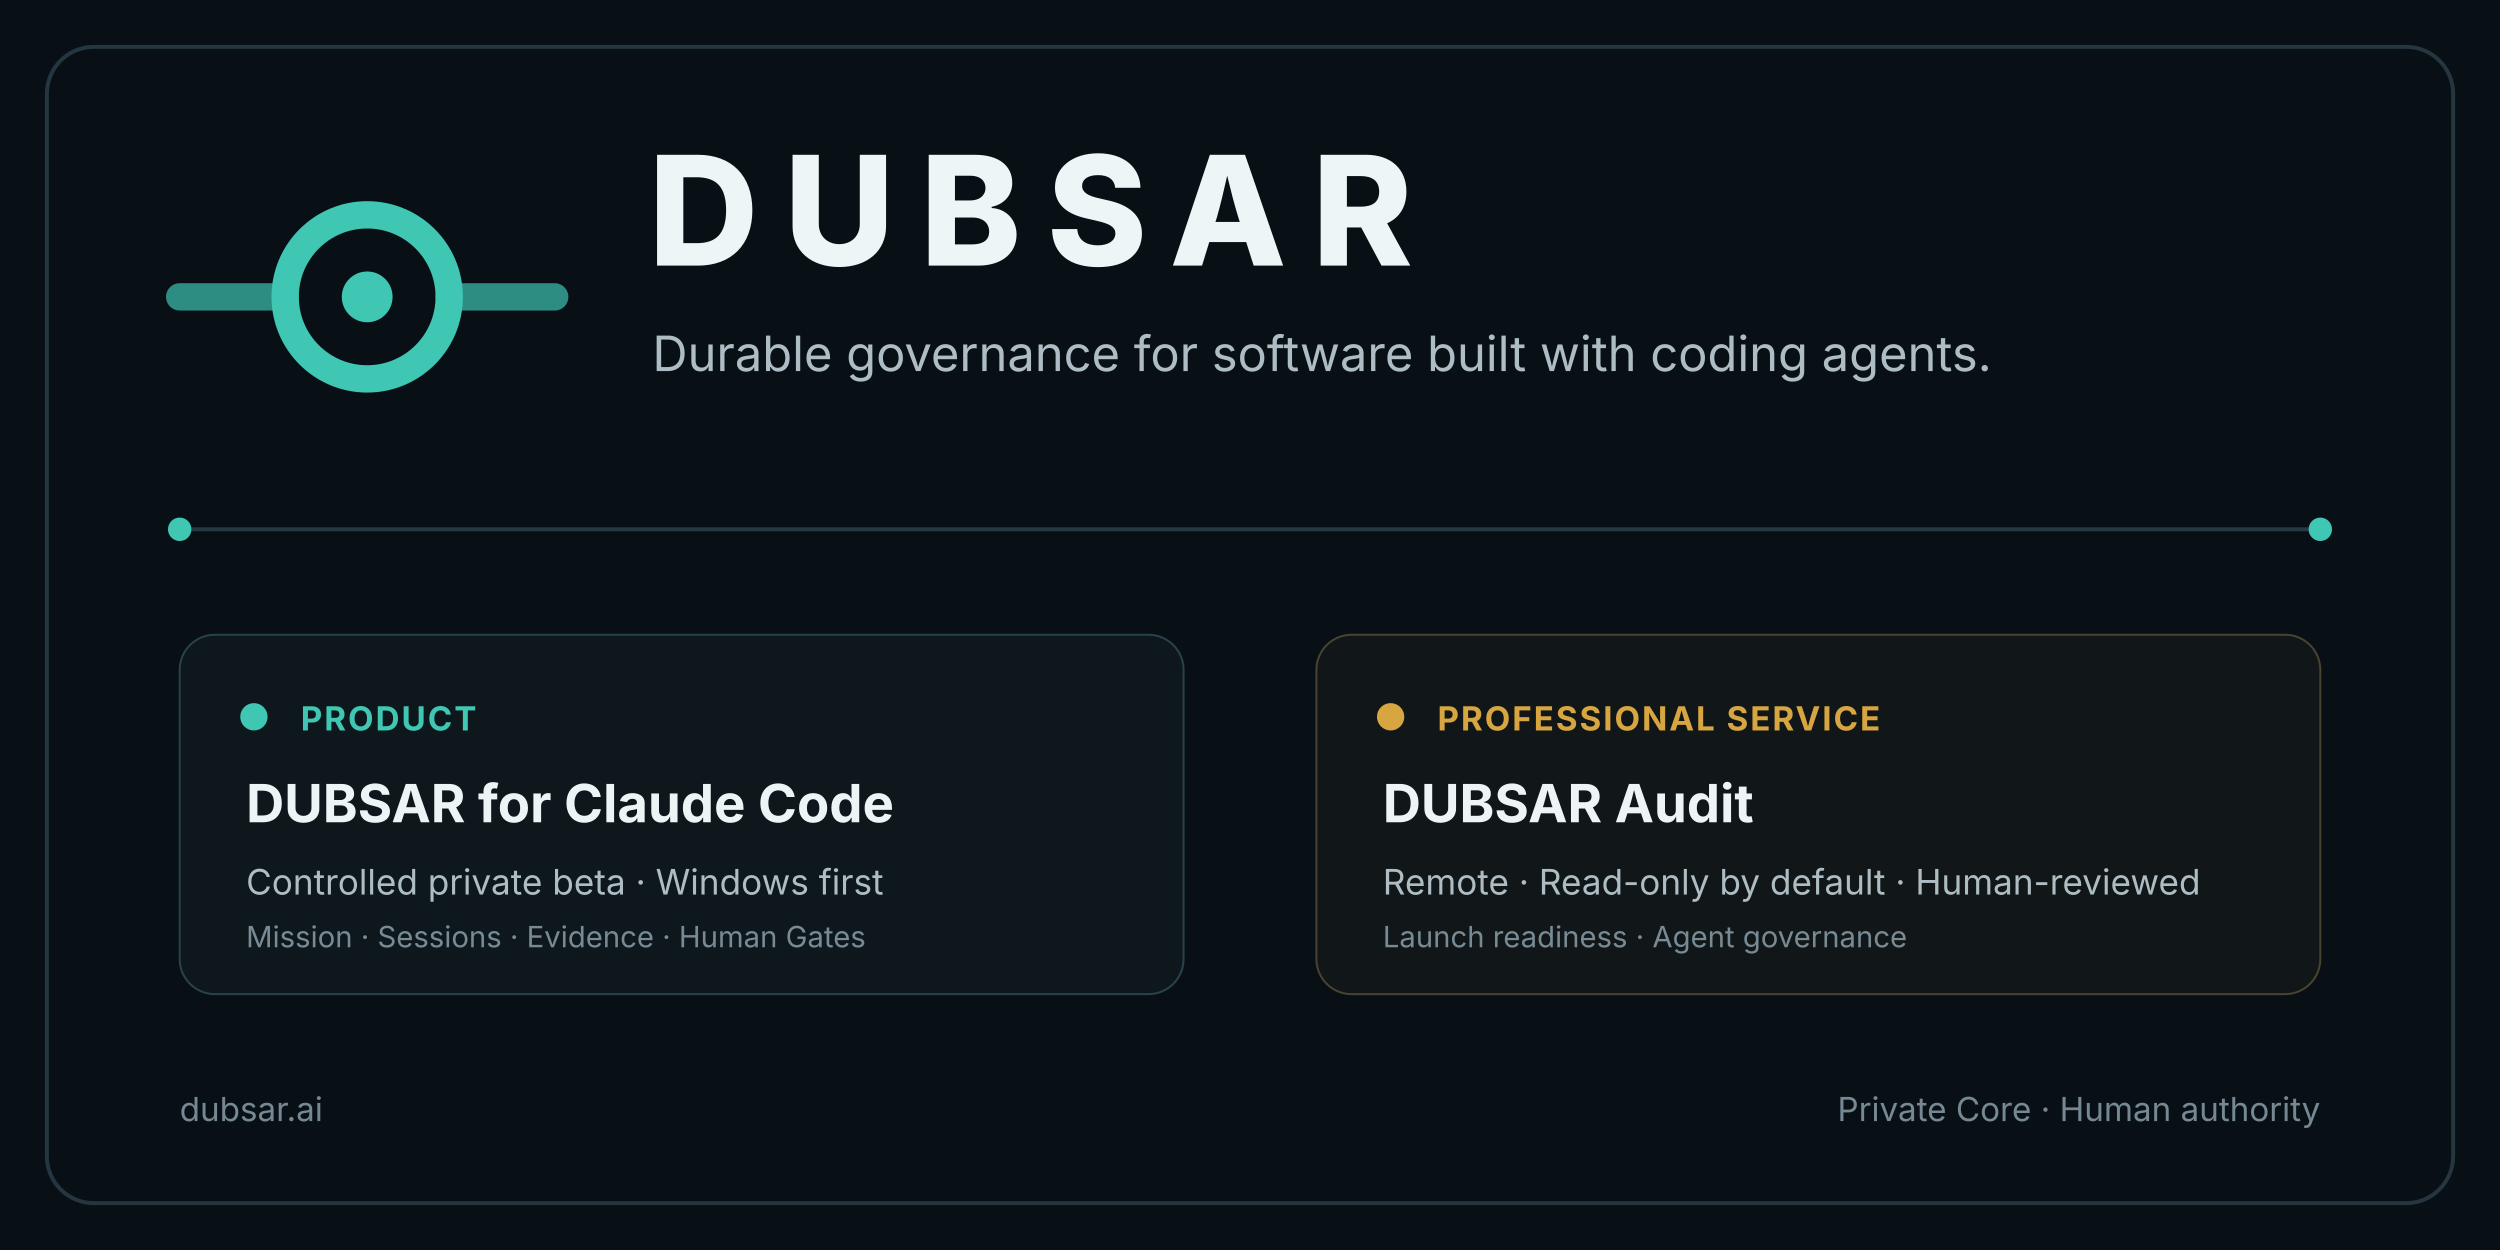
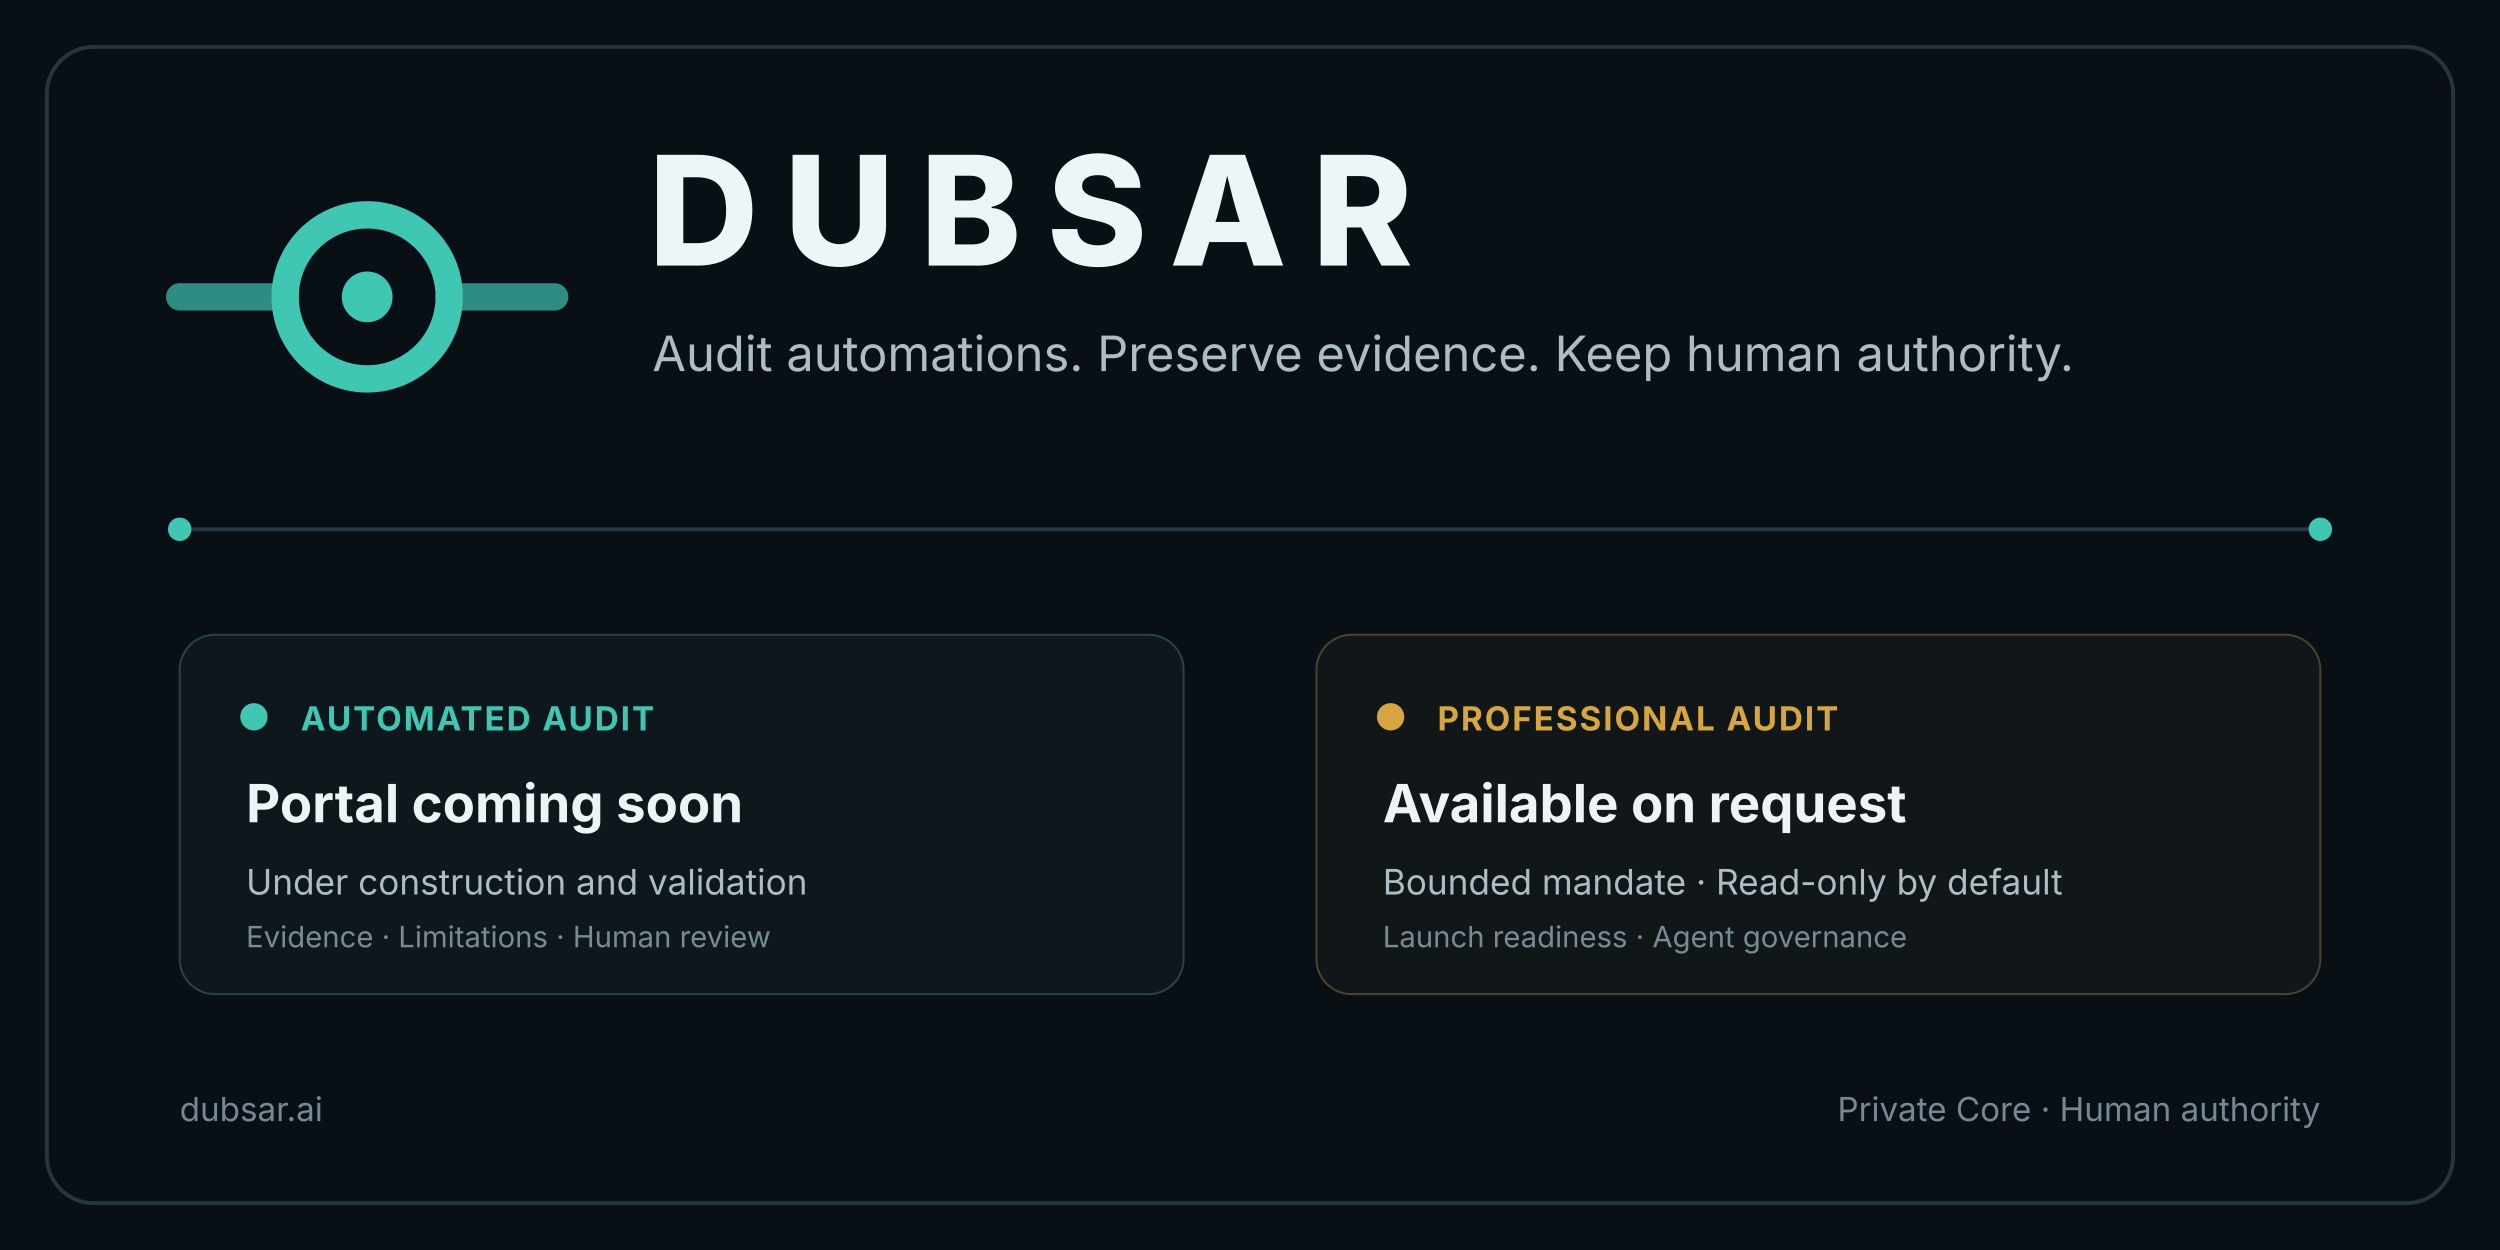
<svg xmlns="http://www.w3.org/2000/svg" viewBox="0 0 1280 640" width="1280" height="640" role="img" aria-labelledby="title desc">
  <style>text{font-family:Inter,ui-sans-serif,system-ui,-apple-system,BlinkMacSystemFont,"Segoe UI",sans-serif}</style>
  <rect width="1280" height="640" fill="#081016" />
  <rect x="24" y="24" width="1232" height="592" rx="24" fill="none" stroke="#253640" stroke-width="2" />
  <g transform="translate(92 86)">
    <path d="M0 66H54" fill="none" stroke="#3fc7b4" stroke-width="14" stroke-linecap="round" opacity=".68" />
    <path d="M138 66H192" fill="none" stroke="#3fc7b4" stroke-width="14" stroke-linecap="round" opacity=".68" />
    <circle cx="96" cy="66" r="42" fill="none" stroke="#3fc7b4" stroke-width="14" />
    <circle cx="96" cy="66" r="13" fill="#3fc7b4" />
  </g>
  <text x="332" y="136" fill="#eef5f6" font-size="78" font-weight="760" letter-spacing="13">DUBSAR</text>
-   <text x="334" y="190" fill="#aebdc4" font-size="25">Durable governance for software built with coding agents.</text>
+   <text x="334" y="190" fill="#aebdc4" font-size="25">Audit automations. Preserve evidence. Keep human authority.</text>
  <line x1="92" y1="271" x2="1188" y2="271" stroke="#263943" stroke-width="2" />
  <circle cx="92" cy="271" r="6" fill="#3fc7b4" />
  <circle cx="1188" cy="271" r="6" fill="#3fc7b4" />
  <g transform="translate(92 325)">
    <rect width="514" height="184" rx="18" fill="#0e171c" stroke="#29434a" />
    <circle cx="38" cy="42" r="7" fill="#3fc7b4" />
-     <text x="62" y="49" fill="#3fc7b4" font-size="17" font-weight="750" letter-spacing="1">PRODUCT</text>
-     <text x="34" y="96" fill="#edf4f6" font-size="27" font-weight="700">DUBSAR for Claude Code</text>
-     <text x="34" y="133" fill="#aebdc4" font-size="18">Controlled private beta · Windows first</text>
-     <text x="34" y="160" fill="#788b95" font-size="15">Mission · Sessions · Evidence · Human Gates</text>
+     <text x="62" y="49" fill="#3fc7b4" font-size="17" font-weight="750" letter-spacing="1">AUTOMATED AUDIT</text>
+     <text x="34" y="96" fill="#edf4f6" font-size="27" font-weight="700">Portal coming soon</text>
+     <text x="34" y="133" fill="#aebdc4" font-size="18">Under construction and validation</text>
+     <text x="34" y="160" fill="#788b95" font-size="15">Evidence · Limitations · Human review</text>
  </g>
  <g transform="translate(674 325)">
    <rect width="514" height="184" rx="18" fill="#111719" stroke="#4a4332" />
    <circle cx="38" cy="42" r="7" fill="#d7a640" />
-     <text x="62" y="49" fill="#d7a640" font-size="17" font-weight="750" letter-spacing="1">PROFESSIONAL SERVICE</text>
-     <text x="34" y="96" fill="#edf4f6" font-size="27" font-weight="700">DUBSAR Audit</text>
-     <text x="34" y="133" fill="#aebdc4" font-size="18">Remote · Read-only by default · Human-reviewed</text>
+     <text x="62" y="49" fill="#d7a640" font-size="17" font-weight="750" letter-spacing="1">PROFESSIONAL AUDIT</text>
+     <text x="34" y="96" fill="#edf4f6" font-size="27" font-weight="700">Available on request</text>
+     <text x="34" y="133" fill="#aebdc4" font-size="18">Bounded mandate · Read-only by default</text>
    <text x="34" y="160" fill="#788b95" font-size="15">Launch readiness · Agent governance</text>
  </g>
  <text x="92" y="574" fill="#768993" font-size="17">dubsar.ai</text>
  <text x="1188" y="574" fill="#768993" font-size="17" text-anchor="end">Private Core · Human authority</text>
</svg>
